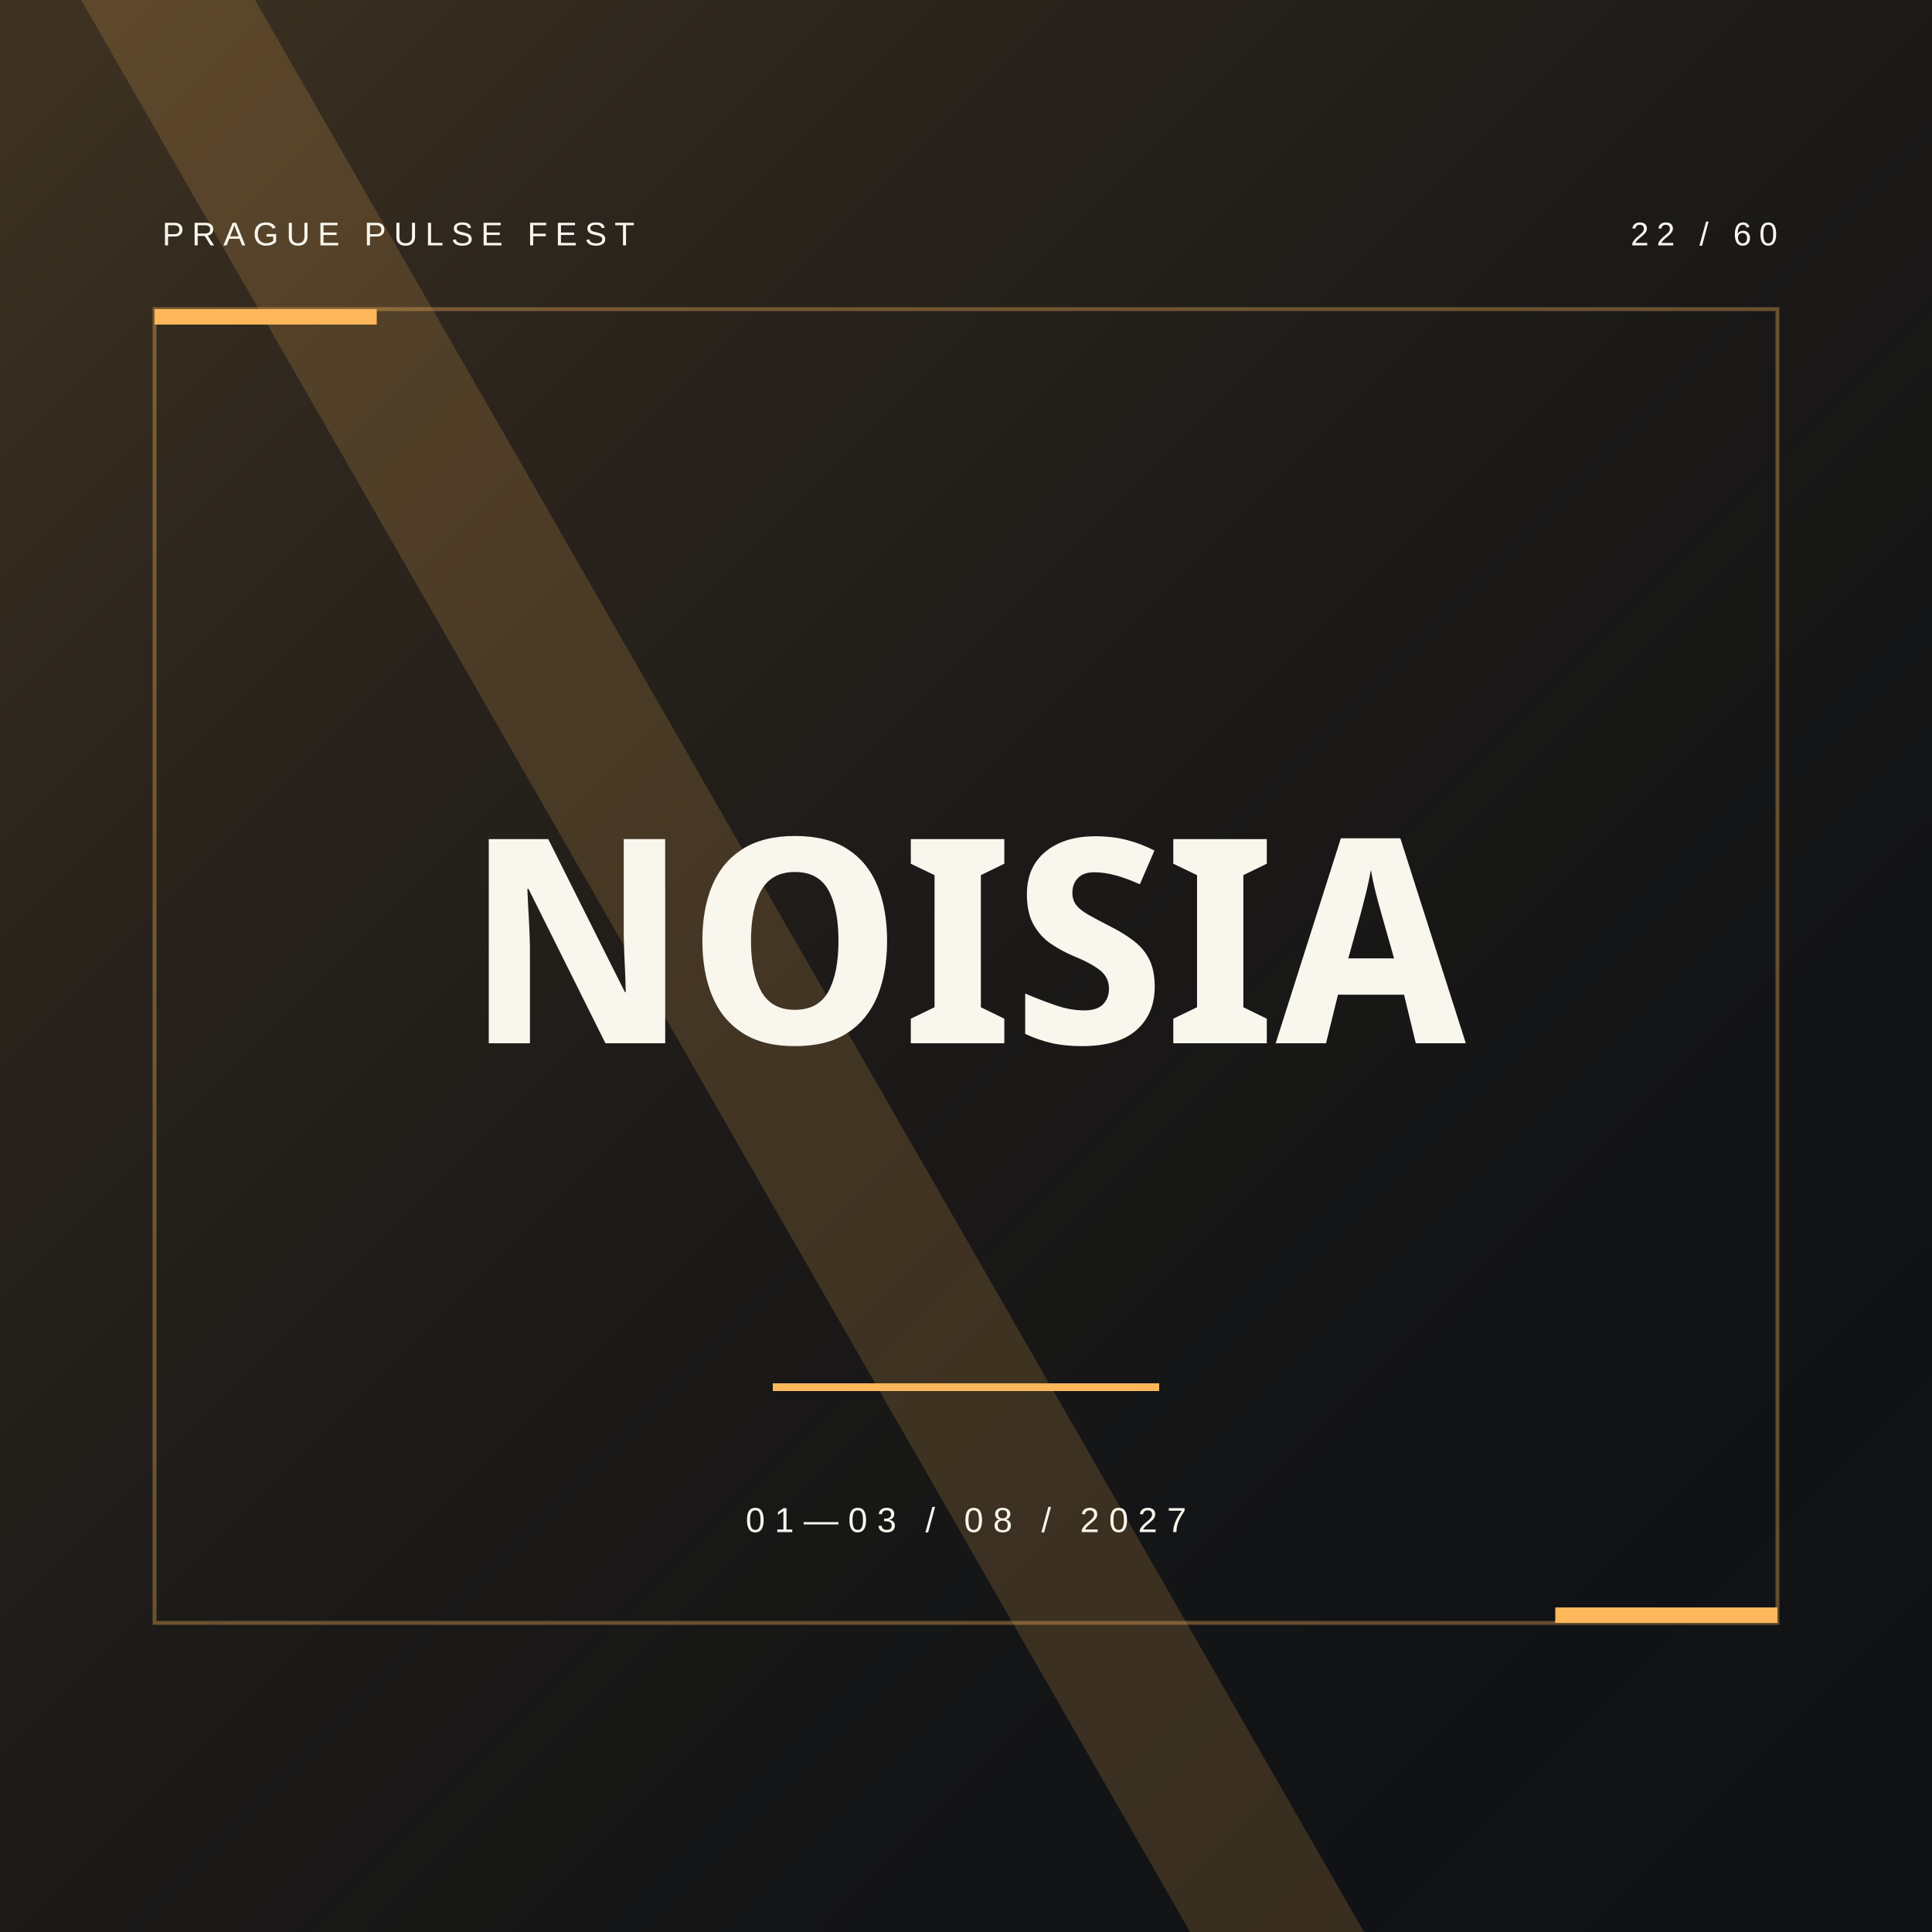
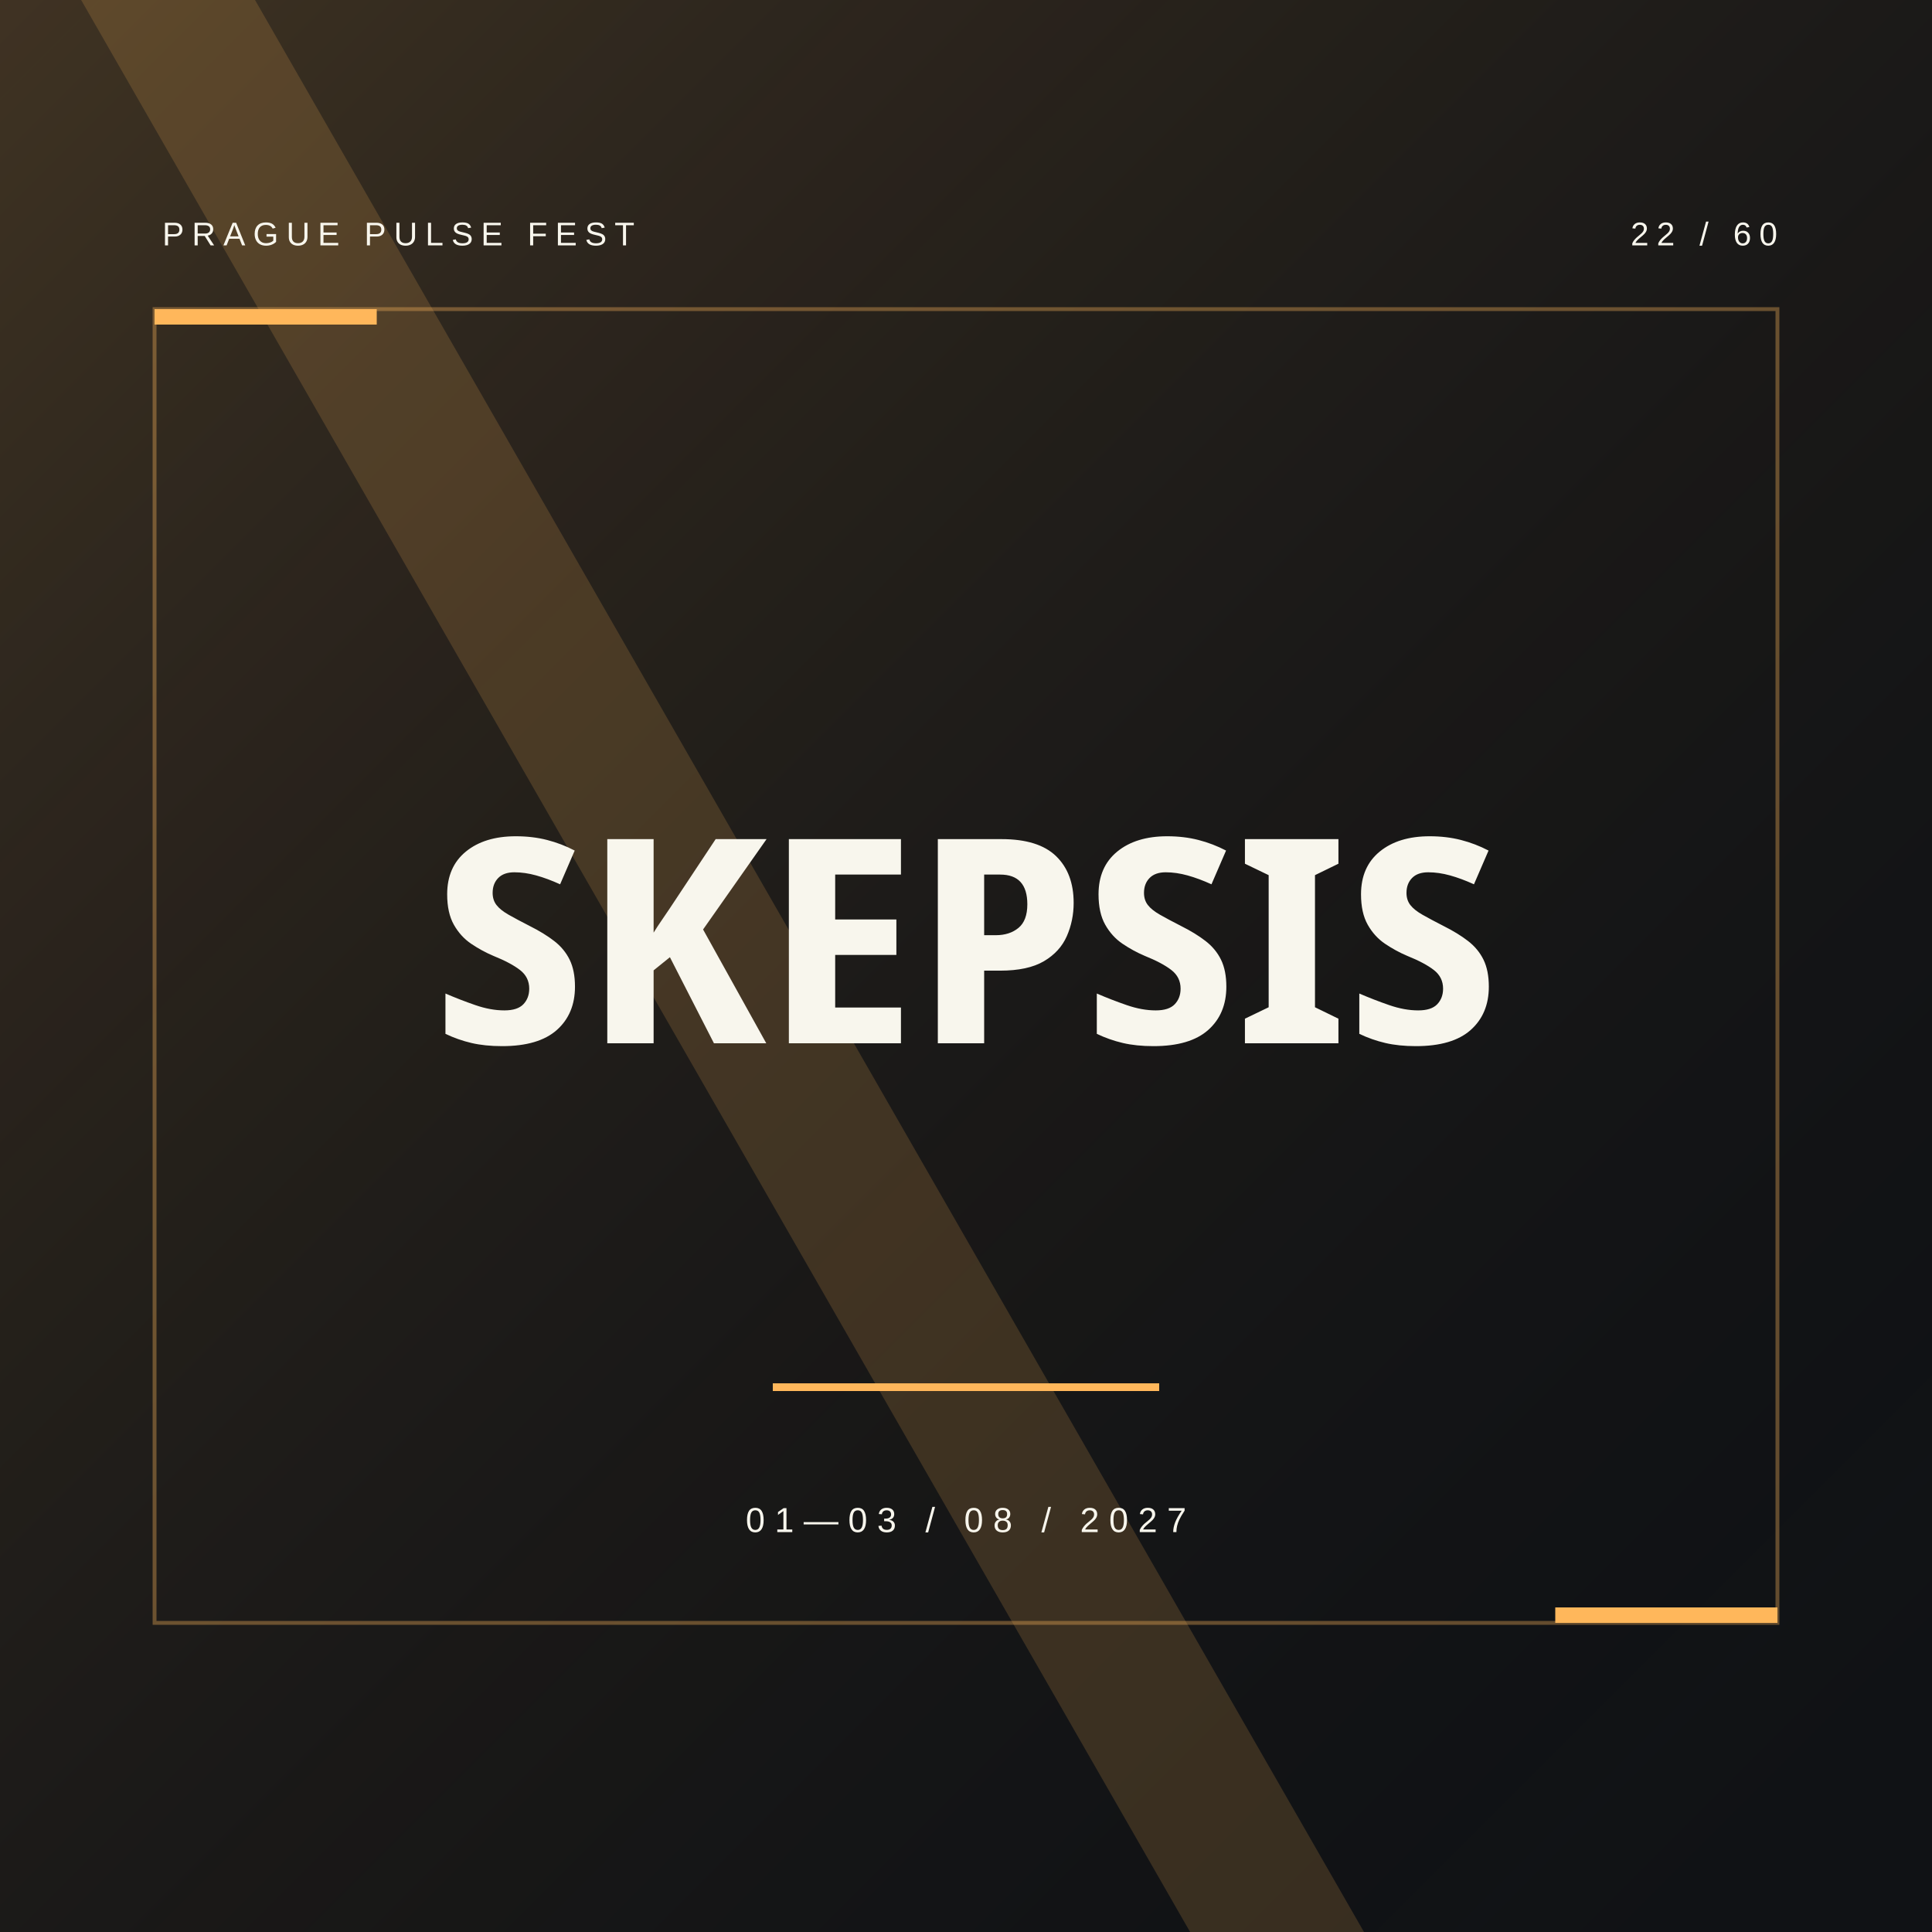
<svg xmlns="http://www.w3.org/2000/svg" width="1000" height="1000" viewBox="0 0 1000 1000" role="img" aria-labelledby="title desc">
  <defs>
    <linearGradient id="light" x1="0" y1="0" x2="1" y2="1">
      <stop stop-color="#ffb75b" stop-opacity=".2" />
      <stop offset="1" stop-color="#080a0b" stop-opacity="0" />
    </linearGradient>
  </defs>
  <path fill="#101215" d="M0 0h1000v1000H0z" />
  <path fill="url(#light)" d="M0 0h1000v1000H0z" />
  <path fill="#ffb75b" opacity=".17" d="M42 0h90L706 1000h-90z" />
  <path fill="none" stroke="#ffb75b" stroke-width="2" opacity=".35" d="M80 160h840v680H80z" />
  <path fill="#ffb75b" d="M80 160h115v8H80zM805 832h115v8H805z" />
  <g fill="#f8f6ed" font-family="Arial,sans-serif" font-size="17" letter-spacing="4">
    <text x="84" y="127">PRAGUE PULSE FEST</text>
    <text x="920" y="127" text-anchor="end">22 / 60</text>
  </g>
-   <path fill="#f8f6ed" d="M344.304 540.0H313.372L273.56 460.08H272.968Q273.264 467.628 273.708 475.176Q274.152 482.724 274.3 490.272V540.0H252.988V434.328H283.772L323.436 513.508H323.88Q323.732 506.108 323.362 498.856Q322.992 491.604 322.844 484.352V434.328H344.304ZM459.152 487.016Q459.152 503.444 454.12 515.654Q449.088 527.864 438.58 534.672Q428.072 541.48 411.348 541.48Q394.92 541.48 384.338 534.672Q373.756 527.864 368.65 515.58Q363.544 503.296 363.544 486.868Q363.544 470.44 368.65 458.304Q373.756 446.168 384.412 439.434Q395.068 432.7 411.496 432.7Q428.072 432.7 438.58 439.434Q449.088 446.168 454.12 458.378Q459.152 470.588 459.152 487.016ZM388.704 487.016Q388.704 503.592 394.032 513.138Q399.36 522.684 411.348 522.684Q423.632 522.684 428.812 513.138Q433.992 503.592 433.992 487.016Q433.992 470.292 428.812 460.82Q423.632 451.348 411.496 451.348Q399.36 451.348 394.032 460.82Q388.704 470.292 388.704 487.016ZM519.832 540.0H471.436V527.272L483.72 521.352V452.976L471.436 447.056V434.328H519.832V447.056L507.696 452.976V521.352L519.832 527.272ZM597.68 510.696Q597.68 524.756 588.282 533.118Q578.884 541.48 559.94 541.48Q551.06 541.48 544.104 539.852Q537.148 538.224 530.636 535.116V514.248Q538.184 517.504 546.102 520.242Q554.02 522.98 561.124 522.98Q567.932 522.98 570.966 519.798Q574.0 516.616 574.0 511.732Q574.0 505.812 569.264 502.112Q564.528 498.412 555.352 494.712Q549.432 492.196 543.956 488.496Q538.48 484.796 535.002 478.654Q531.524 472.512 531.524 462.892Q531.524 448.684 541.218 440.766Q550.912 432.848 567.044 432.848Q575.776 432.848 583.25 434.772Q590.724 436.696 597.532 440.248L589.984 457.712Q583.472 454.752 577.626 453.124Q571.78 451.496 566.304 451.496Q560.828 451.496 557.942 454.456Q555.056 457.416 555.056 462.152Q555.056 465.852 557.054 468.442Q559.052 471.032 563.344 473.474Q567.636 475.916 574.296 479.32Q581.696 483.02 586.95 487.09Q592.204 491.16 594.942 496.784Q597.68 502.408 597.68 510.696ZM655.696 540.0H607.3V527.272L619.584 521.352V452.976L607.3 447.056V434.328H655.696V447.056L643.56 452.976V521.352L655.696 527.272ZM732.804 540.0 726.736 514.84H692.548L686.332 540.0H660.284L694.028 433.884H724.812L758.704 540.0ZM714.6 471.476Q713.268 466.74 711.936 461.486Q710.604 456.232 709.568 450.312Q708.532 456.232 707.2 461.634Q705.868 467.036 704.684 471.476L697.876 496.044H721.556Z" />
+   <path fill="#f8f6ed" d="M297.61 510.696Q297.61 524.756 288.212 533.118Q278.814 541.48 259.87 541.48Q250.99 541.48 244.034 539.852Q237.078 538.224 230.566 535.116V514.248Q238.114 517.504 246.032 520.242Q253.95 522.98 261.054 522.98Q267.862 522.98 270.896 519.798Q273.93 516.616 273.93 511.732Q273.93 505.812 269.194 502.112Q264.458 498.412 255.282 494.712Q249.362 492.196 243.886 488.496Q238.41 484.796 234.932 478.654Q231.454 472.512 231.454 462.892Q231.454 448.684 241.148 440.766Q250.842 432.848 266.974 432.848Q275.706 432.848 283.18 434.772Q290.654 436.696 297.462 440.248L289.914 457.712Q283.402 454.752 277.556 453.124Q271.71 451.496 266.234 451.496Q260.758 451.496 257.872 454.456Q254.986 457.416 254.986 462.152Q254.986 465.852 256.984 468.442Q258.982 471.032 263.274 473.474Q267.566 475.916 274.226 479.32Q281.626 483.02 286.88 487.09Q292.134 491.16 294.872 496.784Q297.61 502.408 297.61 510.696ZM396.622 540.0H369.538L346.746 495.452L338.31 502.26V540.0H314.334V434.328H338.31V482.724Q340.234 479.616 342.38 476.508Q344.526 473.4 346.598 470.292L370.426 434.328H396.77L363.914 481.096ZM466.33 540.0H408.314V434.328H466.33V452.68H432.29V475.916H463.962V494.268H432.29V521.5H466.33ZM518.426 434.328Q537.518 434.328 546.62 443.134Q555.722 451.94 555.722 467.332Q555.722 476.508 552.17 484.574Q548.618 492.64 540.33 497.524Q532.042 502.408 517.686 502.408H509.398V540.0H485.422V434.328ZM517.686 452.68H509.398V484.056H515.466Q522.57 484.056 527.158 480.282Q531.746 476.508 531.746 468.072Q531.746 452.68 517.686 452.68ZM634.754 510.696Q634.754 524.756 625.356 533.118Q615.958 541.48 597.014 541.48Q588.134 541.48 581.178 539.852Q574.222 538.224 567.71 535.116V514.248Q575.258 517.504 583.176 520.242Q591.094 522.98 598.198 522.98Q605.006 522.98 608.04 519.798Q611.074 516.616 611.074 511.732Q611.074 505.812 606.338 502.112Q601.602 498.412 592.426 494.712Q586.506 492.196 581.03 488.496Q575.554 484.796 572.076 478.654Q568.598 472.512 568.598 462.892Q568.598 448.684 578.292 440.766Q587.986 432.848 604.118 432.848Q612.85 432.848 620.324 434.772Q627.798 436.696 634.606 440.248L627.058 457.712Q620.546 454.752 614.7 453.124Q608.854 451.496 603.378 451.496Q597.902 451.496 595.016 454.456Q592.13 457.416 592.13 462.152Q592.13 465.852 594.128 468.442Q596.126 471.032 600.418 473.474Q604.71 475.916 611.37 479.32Q618.77 483.02 624.024 487.09Q629.278 491.16 632.016 496.784Q634.754 502.408 634.754 510.696ZM692.77 540.0H644.374V527.272L656.658 521.352V452.976L644.374 447.056V434.328H692.77V447.056L680.634 452.976V521.352L692.77 527.272ZM770.618 510.696Q770.618 524.756 761.22 533.118Q751.822 541.48 732.878 541.48Q723.998 541.48 717.042 539.852Q710.086 538.224 703.574 535.116V514.248Q711.122 517.504 719.04 520.242Q726.958 522.98 734.062 522.98Q740.87 522.98 743.904 519.798Q746.938 516.616 746.938 511.732Q746.938 505.812 742.202 502.112Q737.466 498.412 728.29 494.712Q722.37 492.196 716.894 488.496Q711.418 484.796 707.94 478.654Q704.462 472.512 704.462 462.892Q704.462 448.684 714.156 440.766Q723.85 432.848 739.982 432.848Q748.714 432.848 756.188 434.772Q763.662 436.696 770.47 440.248L762.922 457.712Q756.41 454.752 750.564 453.124Q744.718 451.496 739.242 451.496Q733.766 451.496 730.88 454.456Q727.994 457.416 727.994 462.152Q727.994 465.852 729.992 468.442Q731.99 471.032 736.282 473.474Q740.574 475.916 747.234 479.32Q754.634 483.02 759.888 487.09Q765.142 491.16 767.88 496.784Q770.618 502.408 770.618 510.696Z" />
  <path stroke="#ffb75b" stroke-width="4" d="M400 718h200" />
  <g font-family="Arial,sans-serif" font-size="18" letter-spacing="5" fill="#f8f6ed">
    <text x="500" y="793" text-anchor="middle">01—03 / 08 / 2027</text>
  </g>
</svg>
